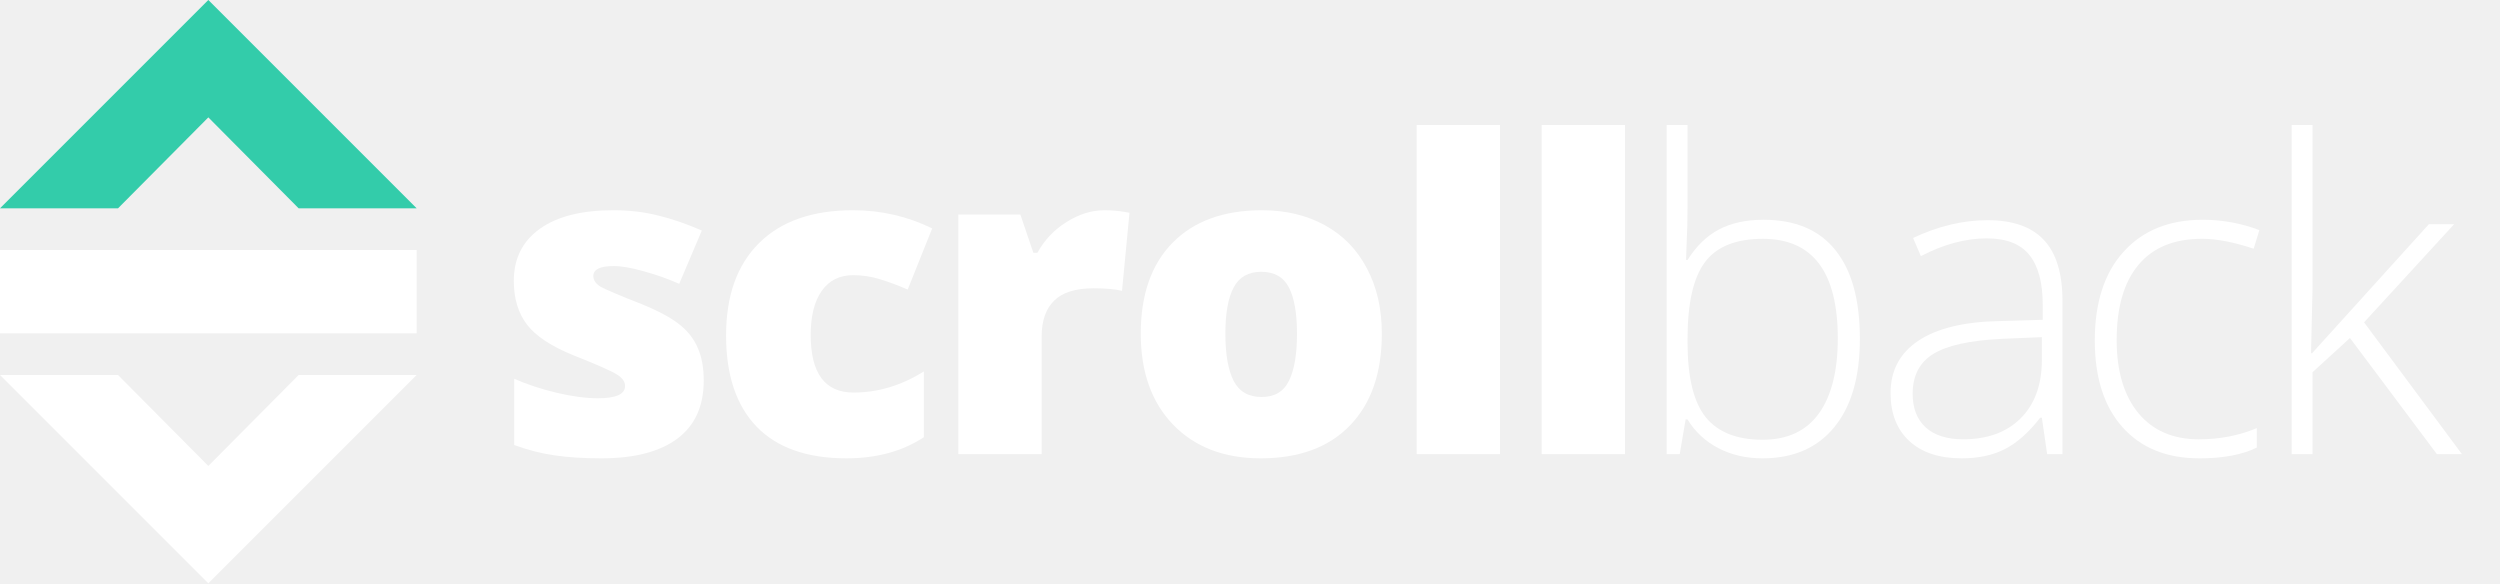
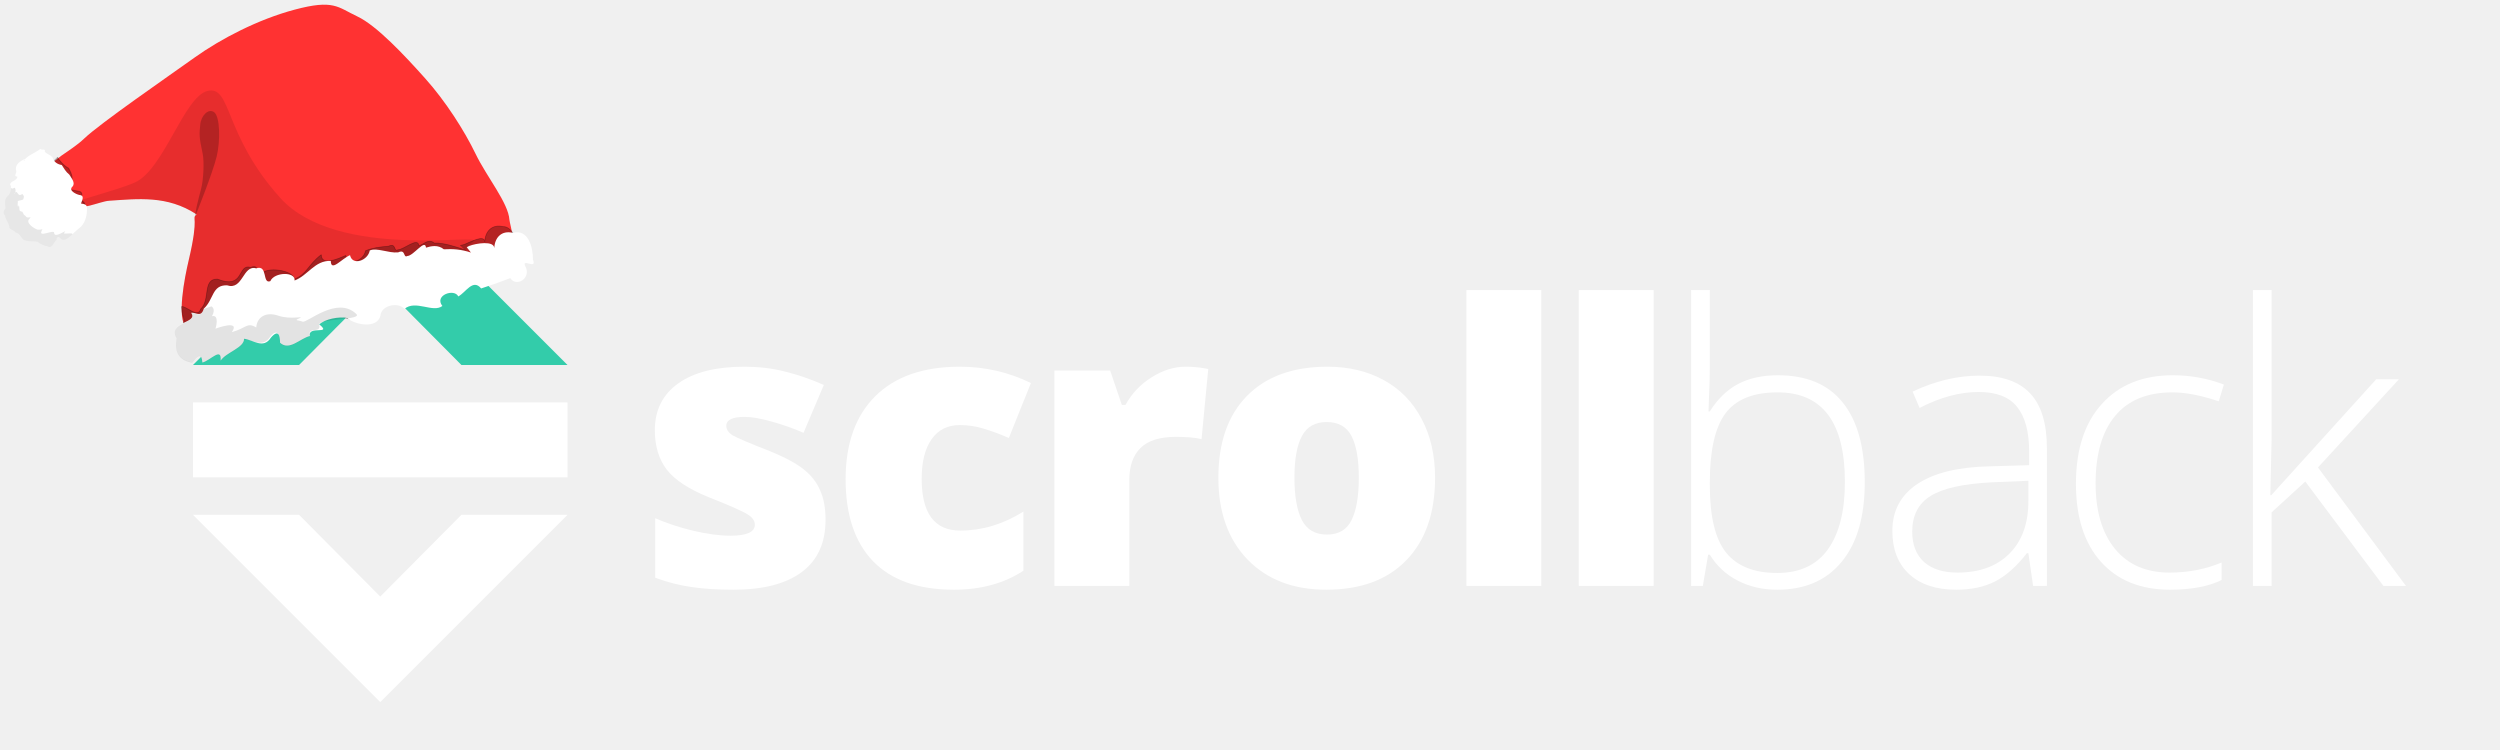
- <svg xmlns="http://www.w3.org/2000/svg" xmlns:xlink="http://www.w3.org/1999/xlink" width="240" height="56">
-   <defs>
-     <path id="0" d="m 37.779,1038.829 c -1e-5,1.232 -0.423,2.162 -1.269,2.792 -0.846,0.629 -2.06,0.944 -3.642,0.944 -0.859,0 -1.606,-0.047 -2.241,-0.142 -0.634,-0.088 -1.282,-0.254 -1.944,-0.497 l 0,-3.178 c 0.621,0.271 1.299,0.494 2.036,0.67 0.743,0.176 1.405,0.264 1.985,0.264 0.866,0 1.299,-0.196 1.299,-0.589 -6e-6,-0.203 -0.123,-0.382 -0.368,-0.538 -0.239,-0.162 -0.941,-0.474 -2.108,-0.934 -1.064,-0.433 -1.808,-0.924 -2.23,-1.472 -0.423,-0.555 -0.634,-1.255 -0.634,-2.102 -1e-6,-1.069 0.416,-1.902 1.248,-2.498 0.832,-0.596 2.009,-0.893 3.53,-0.893 0.764,0 1.48,0.084 2.149,0.254 0.675,0.163 1.374,0.403 2.097,0.721 l -1.085,2.558 c -0.532,-0.237 -1.095,-0.436 -1.688,-0.599 -0.593,-0.169 -1.078,-0.254 -1.453,-0.254 -0.655,0 -0.982,0.159 -0.982,0.477 -4e-6,0.196 0.113,0.365 0.338,0.508 0.232,0.135 0.894,0.416 1.985,0.843 0.812,0.332 1.415,0.657 1.811,0.975 0.402,0.318 0.696,0.694 0.88,1.127 0.191,0.426 0.286,0.948 0.286,1.563" />
-     <path id="1" d="m 56.998,1030.657 c 0.348,0 0.679,0.027 0.992,0.081 l 0.225,0.041 -0.358,3.746 c -0.327,-0.081 -0.781,-0.122 -1.361,-0.122 -0.873,0 -1.507,0.2 -1.903,0.599 -0.396,0.393 -0.593,0.961 -0.593,1.706 l 0,5.655 -4,0 0,-11.502 2.977,0 0.624,1.838 0.194,0 c 0.334,-0.609 0.798,-1.1 1.391,-1.472 0.6,-0.379 1.204,-0.569 1.811,-0.569" />
-     <path id="2" d="m 76,1042.362 -4,0 0,-15.797 4,0 0,15.797" />
-     <path id="3" d="m 88.637,1031.113 c 1.535,0 2.69,0.487 3.465,1.462 0.781,0.968 1.172,2.386 1.172,4.254 -9e-6,1.834 -0.411,3.249 -1.232,4.244 -0.815,0.995 -1.963,1.492 -3.445,1.492 -0.781,0 -1.485,-0.162 -2.111,-0.487 -0.626,-0.325 -1.121,-0.785 -1.485,-1.381 l -0.091,0 -0.283,1.665 -0.626,0 0,-15.797 1,0 0,3.97 c -3e-6,0.596 -0.013,1.144 -0.04,1.645 l -0.03,0.863 0.071,0 c 0.418,-0.663 0.919,-1.151 1.505,-1.462 0.593,-0.311 1.303,-0.467 2.131,-0.467 m -0.02,0.914 c -1.293,0 -2.219,0.372 -2.778,1.117 -0.559,0.745 -0.838,1.973 -0.838,3.685 l 0,0.173 c -3e-6,1.665 0.29,2.86 0.869,3.584 0.586,0.724 1.495,1.086 2.727,1.086 1.199,0 2.101,-0.42 2.707,-1.259 0.606,-0.846 0.909,-2.047 0.909,-3.604 -9e-6,-3.188 -1.199,-4.782 -3.596,-4.782" />
-     <path id="4" d="m 109.57,1042.565 c -1.569,0 -2.798,-0.497 -3.687,-1.492 -0.889,-0.995 -1.333,-2.382 -1.333,-4.162 0,-1.827 0.461,-3.249 1.384,-4.264 0.923,-1.022 2.185,-1.533 3.788,-1.533 0.95,0 1.859,0.166 2.727,0.497 l -0.273,0.893 c -0.95,-0.318 -1.775,-0.477 -2.475,-0.477 -1.347,0 -2.367,0.42 -3.061,1.259 -0.694,0.832 -1.04,2.034 -1.04,3.604 -1e-5,1.489 0.347,2.656 1.04,3.503 0.694,0.839 1.663,1.259 2.909,1.259 0.997,0 1.923,-0.179 2.778,-0.538 l 0,0.934 c -0.7,0.345 -1.62,0.518 -2.758,0.518" />
-     <path id="5" d="m 14,1020.362 -10,10 5.665,0 4.335,-4.366 4.335,4.366 5.665,0 z" fill="#33ccaa" />
-     <path id="6" d="m 14,1048.362 -10,-10 5.665,0 4.335,4.366 4.335,-4.366 5.665,0 z" />
-   </defs>
-   <g>
-     <use transform="matrix(2,0,0,2,-7.999994,-2041.13)" height="372.05" width="524.41" xlink:href="#0" fill="#ffffff" />
-     <path d="m 81.264,44 c -3.792,0 -6.671,-1.015 -8.635,-3.046 -1.951,-2.03 -2.926,-4.948 -2.926,-8.751 -2e-6,-3.817 1.057,-6.775 3.172,-8.873 2.114,-2.098 5.123,-3.147 9.024,-3.147 2.687,0 5.218,0.582 7.592,1.746 l -2.353,5.868 c -0.969,-0.42 -1.862,-0.751 -2.681,-0.995 -0.819,-0.257 -1.671,-0.386 -2.558,-0.386 -1.296,0 -2.299,0.501 -3.008,1.503 -0.709,1.002 -1.064,2.416 -1.064,4.243 -8e-6,3.682 1.371,5.523 4.113,5.523 2.346,0 4.597,-0.677 6.753,-2.03 l 0,6.315 C 86.632,43.323 84.156,44 81.264,44" fill="#ffffff" />
-     <use transform="matrix(2,0,0,2,-7.999994,-2041.13)" height="372.05" width="524.41" xlink:href="#1" fill="#ffffff" />
-     <path d="m 132.656,32.041 c -2e-5,3.763 -1.023,6.7 -3.069,8.812 C 127.553,42.951 124.702,44 121.033,44 c -3.52,0 -6.323,-1.076 -8.41,-3.228 -2.074,-2.152 -3.11,-5.063 -3.11,-8.731 -1e-5,-3.75 1.016,-6.66 3.049,-8.731 2.046,-2.085 4.911,-3.127 8.594,-3.127 2.278,0 4.29,0.48 6.037,1.442 1.746,0.961 3.09,2.342 4.031,4.142 0.955,1.787 1.432,3.878 1.432,6.274 m -15.02,0 c -1e-5,1.976 0.266,3.485 0.798,4.528 0.532,1.029 1.426,1.543 2.681,1.543 1.241,0 2.114,-0.514 2.619,-1.543 0.518,-1.042 0.778,-2.552 0.778,-4.528 -2e-5,-1.963 -0.259,-3.445 -0.778,-4.447 -0.518,-1.002 -1.405,-1.502 -2.66,-1.502 -1.228,0 -2.108,0.501 -2.64,1.502 -0.532,0.988 -0.798,2.47 -0.798,4.447" fill="#ffffff" />
-     <use transform="matrix(2,0,0,2,-7.999994,-2041.13)" height="372.05" width="524.41" xlink:href="#2" fill="#ffffff" />
-     <path d="m 156,43.594 -8,0 0,-31.594 8,0 0,31.594" fill="#ffffff" />
-     <use transform="matrix(2,0,0,2,-7.999994,-2041.13)" height="372.05" width="524.41" xlink:href="#3" fill="#ffffff" />
-     <path d="m 196.525,43.594 -0.505,-3.492 -0.162,0 c -1.104,1.421 -2.243,2.43 -3.414,3.025 -1.158,0.582 -2.532,0.873 -4.121,0.873 -2.155,0 -3.832,-0.555 -5.031,-1.665 -1.199,-1.11 -1.798,-2.646 -1.798,-4.609 0,-2.152 0.889,-3.824 2.667,-5.015 1.791,-1.191 4.377,-1.821 7.758,-1.888 l 4.182,-0.122 0,-1.462 c -2e-5,-2.098 -0.424,-3.682 -1.273,-4.751 -0.849,-1.069 -2.216,-1.604 -4.101,-1.604 -2.034,0 -4.142,0.569 -6.324,1.706 l -0.748,-1.746 c 2.411,-1.137 4.795,-1.706 7.152,-1.706 2.411,0 4.209,0.629 5.394,1.888 1.199,1.259 1.798,3.221 1.798,5.888 l 0,14.68 -1.475,0 m -8.081,-1.421 c 2.344,0 4.189,-0.67 5.536,-2.01 1.36,-1.354 2.041,-3.228 2.041,-5.624 l 0,-2.173 -3.839,0.162 c -3.084,0.15 -5.287,0.636 -6.606,1.462 -1.306,0.812 -1.96,2.085 -1.96,3.817 -2e-5,1.381 0.418,2.457 1.253,3.228 0.849,0.758 2.041,1.137 3.576,1.137" fill="#ffffff" />
-     <use transform="matrix(2,0,0,2,-7.999994,-2041.13)" height="372.05" width="524.41" xlink:href="#4" fill="#ffffff" />
-     <path d="m 221.96,33.909 11.213,-12.386 2.424,0 -8.647,9.421 9.394,12.65 -2.404,0 -8.344,-11.147 -3.596,3.289 0,7.858 -2,0 0,-31.594 2,0 0,15.838 -0.141,6.071 0.101,0" fill="#ffffff" />
-   </g>
-   <g>
-     <use transform="matrix(2,0,0,2,-7.999994,-2040.724)" height="372.05" width="524.41" xlink:href="#5" />
-     <path d="m 0,24 0,8 40,0 0,-8 z" fill="#ffffff" />
-     <use transform="matrix(2,0,0,2,-7.999994,-2040.724)" height="372.05" width="524.41" xlink:href="#6" fill="#ffffff" />
+ <svg xmlns="http://www.w3.org/2000/svg" width="267px" height="80px" version="1.1" xml:space="preserve" style="fill-rule:evenodd;clip-rule:evenodd;stroke-miterlimit:1.414;">
+   <g id="svg2">
+     <g id="g3840">
+       <g id="g3046">
+         <g id="g13">
+           <g id="use15">
+             <path d="M88.169,55.509C88.169,57.972 87.323,59.833 85.631,61.092C83.94,62.351 81.511,62.981 78.346,62.981C76.627,62.981 75.134,62.887 73.865,62.696C72.596,62.52 71.3,62.189 69.977,61.701L69.977,55.346C71.219,55.888 72.576,56.334 74.049,56.686C75.536,57.038 76.859,57.214 78.019,57.214C79.751,57.214 80.618,56.822 80.618,56.036C80.618,55.63 80.372,55.272 79.881,54.96C79.404,54.636 77.999,54.013 75.666,53.092C73.538,52.226 72.051,51.245 71.205,50.148C70.359,49.038 69.936,47.637 69.936,45.945C69.936,43.806 70.768,42.141 72.433,40.95C74.097,39.759 76.45,39.164 79.492,39.164C81.02,39.164 82.453,39.332 83.79,39.671C85.14,39.996 86.538,40.477 87.984,41.113L85.815,46.229C84.751,45.756 83.626,45.356 82.439,45.031C81.252,44.693 80.284,44.524 79.533,44.524C78.224,44.524 77.569,44.842 77.569,45.478C77.569,45.871 77.794,46.209 78.244,46.493C78.708,46.764 80.031,47.326 82.214,48.179C83.837,48.842 85.045,49.492 85.836,50.128C86.641,50.764 87.227,51.515 87.596,52.382C87.978,53.234 88.169,54.277 88.169,55.509" style="fill:white;fill-rule:nonzero;" />
+           </g>
+           <path id="path17" d="M101.874,62.981C98.081,62.981 95.203,61.965 93.239,59.935C91.288,57.905 90.312,54.987 90.312,51.184C90.312,47.367 91.37,44.409 93.484,42.311C95.599,40.213 98.607,39.164 102.508,39.164C105.196,39.164 107.726,39.746 110.1,40.91L107.747,46.778C106.778,46.358 105.885,46.026 105.066,45.783C104.248,45.525 103.395,45.397 102.508,45.397C101.212,45.397 100.21,45.898 99.5,46.9C98.791,47.901 98.436,49.316 98.436,51.143C98.436,54.825 99.807,56.666 102.549,56.666C104.896,56.666 107.146,55.989 109.302,54.636L109.302,60.95C107.242,62.304 104.766,62.981 101.874,62.981" style="fill:white;fill-rule:nonzero;" />
+           <g id="use19">
+             <path d="M126.606,39.164C127.302,39.164 127.964,39.218 128.591,39.326L129.041,39.408L128.325,46.9C127.67,46.738 126.763,46.656 125.604,46.656C123.858,46.656 122.589,47.056 121.798,47.854C121.006,48.64 120.611,49.777 120.611,51.265L120.611,62.575L112.61,62.575L112.61,39.57L118.564,39.57L119.813,43.245L120.202,43.245C120.87,42.027 121.798,41.046 122.984,40.301C124.185,39.543 125.392,39.164 126.606,39.164" style="fill:white;fill-rule:nonzero;" />
+           </g>
+           <path id="path21" d="M153.266,51.021C153.266,54.784 152.243,57.722 150.196,59.833C148.164,61.932 145.312,62.981 141.643,62.981C138.123,62.981 135.32,61.905 133.232,59.752C131.159,57.6 130.122,54.69 130.122,51.021C130.122,47.272 131.138,44.361 133.171,42.29C135.217,40.206 138.082,39.164 141.766,39.164C144.044,39.164 146.056,39.644 147.802,40.605C149.548,41.566 150.892,42.947 151.833,44.747C152.788,46.534 153.266,48.625 153.266,51.021M138.246,51.021C138.246,52.998 138.512,54.507 139.044,55.549C139.576,56.578 140.47,57.092 141.725,57.092C142.966,57.092 143.839,56.578 144.344,55.549C144.862,54.507 145.121,52.998 145.121,51.021C145.121,49.058 144.862,47.576 144.344,46.575C143.825,45.573 142.939,45.072 141.684,45.072C140.456,45.072 139.576,45.573 139.044,46.575C138.512,47.563 138.246,49.045 138.246,51.021" style="fill:white;fill-rule:nonzero;" />
+           <g id="use23">
+             <path d="M164.61,62.575L156.61,62.575L156.61,30.981L164.61,30.981" style="fill:white;fill-rule:nonzero;" />
+           </g>
+           <path id="path25" d="M176.61,62.575L168.61,62.575L168.61,30.981L176.61,30.981" style="fill:white;fill-rule:nonzero;" />
+           <g id="use27">
+             <path d="M189.883,40.077C192.954,40.077 195.264,41.052 196.813,43.001C198.375,44.937 199.157,47.773 199.157,51.509C199.157,55.177 198.335,58.006 196.692,59.996C195.062,61.986 192.766,62.981 189.803,62.981C188.24,62.981 186.833,62.656 185.58,62.006C184.327,61.356 183.338,60.436 182.61,59.245L182.428,59.245L181.863,62.575L180.61,62.575L180.61,30.981L182.61,30.981L182.61,38.92C182.61,40.111 182.583,41.207 182.529,42.209L182.469,43.935L182.61,43.935C183.445,42.609 184.449,41.634 185.621,41.011C186.806,40.389 188.227,40.077 189.883,40.077M189.843,41.905C187.257,41.905 185.405,42.649 184.287,44.138C183.169,45.627 182.61,48.084 182.61,51.509L182.61,51.854C182.61,55.184 183.189,57.573 184.348,59.021C185.52,60.47 187.338,61.194 189.803,61.194C192.2,61.194 194.005,60.355 195.217,58.676C196.429,56.984 197.035,54.581 197.035,51.468C197.035,45.092 194.638,41.905 189.843,41.905" style="fill:white;fill-rule:nonzero;" />
+           </g>
+           <path id="path29" d="M217.135,62.575L216.63,59.082L216.469,59.082C215.364,60.503 214.226,61.512 213.054,62.108C211.896,62.69 210.522,62.981 208.933,62.981C206.778,62.981 205.101,62.426 203.902,61.316C202.703,60.206 202.104,58.669 202.104,56.706C202.104,54.554 202.993,52.882 204.771,51.691C206.562,50.5 209.148,49.871 212.529,49.803L216.711,49.681L216.711,48.219C216.711,46.121 216.287,44.537 215.438,43.468C214.59,42.398 213.223,41.864 211.337,41.864C209.303,41.864 207.195,42.432 205.013,43.569L204.266,41.823C206.677,40.686 209.061,40.118 211.418,40.118C213.829,40.118 215.627,40.747 216.812,42.006C218.011,43.265 218.61,45.227 218.61,47.894L218.61,62.574M209.054,61.153C211.398,61.153 213.243,60.483 214.59,59.143C215.95,57.789 216.63,55.914 216.63,53.518L216.63,51.346L212.792,51.508C209.707,51.658 207.505,52.144 206.185,52.97C204.879,53.782 204.225,55.054 204.225,56.787C204.225,58.168 204.643,59.244 205.478,60.015C206.327,60.773 207.519,61.152 209.054,61.152" style="fill:white;fill-rule:nonzero;" />
+           <g id="use31">
+             <path d="M231.751,62.981C228.613,62.981 226.155,61.986 224.377,59.996C222.599,58.006 221.71,55.231 221.71,51.671C221.71,48.016 222.633,45.174 224.478,43.143C226.323,41.099 228.849,40.077 232.054,40.077C233.953,40.077 235.772,40.409 237.509,41.072L236.964,42.859C235.064,42.223 233.415,41.905 232.014,41.905C229.32,41.905 227.279,42.744 225.892,44.422C224.505,46.087 223.811,48.49 223.811,51.63C223.811,54.609 224.505,56.943 225.892,58.636C227.279,60.314 229.219,61.153 231.711,61.153C233.704,61.153 235.556,60.794 237.267,60.077L237.267,61.945C235.866,62.635 234.027,62.981 231.751,62.981" style="fill:white;fill-rule:nonzero;" />
+           </g>
+           <path id="path33" d="M242.57,52.889L253.783,40.504L256.207,40.504L247.56,49.925L256.955,62.575L254.55,62.575L246.206,51.427L242.61,54.717L242.61,62.575L240.61,62.575L240.61,30.981L242.61,30.981L242.61,46.818L242.469,52.889" style="fill:white;fill-rule:nonzero;" />
+         </g>
+         <g id="use35">
+           <path d="M40.61,18.981L20.61,38.981L31.94,38.981L40.61,30.248L49.281,38.981L60.61,38.981Z" style="fill:rgb(51,204,170);fill-rule:nonzero;" />
+         </g>
+         <rect id="path37" x="20.61" y="42.98" width="40" height="8" style="fill:white;fill-rule:nonzero;" />
+         <g id="use39">
+           <path d="M40.61,74.981L20.61,54.981L31.94,54.981L40.61,63.713L49.281,54.981L60.61,54.981Z" style="fill:white;fill-rule:nonzero;" />
+         </g>
+       </g>
+       <g>
+         <path id="path1309" d="M31.449,1.035C27.567,2.074 23.587,4.141 20.788,6.142C17.988,8.143 10.675,13.185 9.006,14.783C7.387,16.332 5.475,16.873 4.638,18.782C4.316,19.518 6.826,21.739 7.318,21.969C8.595,22.568 10.676,21.507 11.626,21.443C14.708,21.238 17.866,20.839 20.988,22.893C20.41,23.461 21.328,22.85 20.147,27.824C19.73,29.578 18.821,34.129 19.939,34.997C21.049,35.86 21.728,32.497 22.831,33.012C22.831,33.013 22.831,33.015 22.831,33.015L22.829,33.023C22.83,33.023 22.832,33.023 22.833,33.023C22.836,33.024 22.843,33.024 22.85,33.023C22.852,33.024 22.855,33.023 22.857,33.024C22.865,33.028 22.872,33.032 22.88,33.036L22.887,33.019C23.409,32.887 27.482,31.142 31.201,31.844C33.297,32.239 36.64,31.13 38.563,30.552C41.614,29.634 45.895,28.805 48.612,28.758C50.613,28.723 52.423,27.621 54.348,27.493C55.484,27.417 54.431,23.856 54.407,23.48C54.295,21.672 51.981,18.893 50.789,16.424C49.597,13.956 47.6,10.821 45.4,8.364C43.2,5.906 40.233,2.724 38.143,1.745C36.054,0.765 35.663,-0.093 31.449,1.035Z" style="fill:rgb(255,50,50);" />
+         <path id="path5882" d="M22.172,9.71C19.653,10.304 17.495,18.134 14.391,19.496C12.36,20.386 6.826,21.739 7.318,21.969C8.595,22.568 10.676,21.507 11.626,21.443C14.708,21.238 17.866,20.839 20.988,22.893C20.6,23.275 20.887,23.124 20.758,24.493C20.696,25.161 20.534,26.192 20.147,27.824C19.73,29.578 18.821,34.129 19.939,34.997C21.049,35.86 21.728,32.497 22.831,33.012C22.831,33.013 22.831,33.015 22.831,33.015L22.829,33.023C22.83,33.023 22.832,33.023 22.833,33.023C22.836,33.024 22.843,33.024 22.85,33.023C22.852,33.024 22.855,33.023 22.857,33.024C22.865,33.028 22.872,33.032 22.88,33.036L22.887,33.019C23.409,32.887 27.482,31.142 31.201,31.844C33.297,32.239 36.64,31.13 38.563,30.552C41.614,29.634 45.895,28.805 48.612,28.758C50.613,28.723 52.423,27.621 54.348,27.493C55.484,27.417 47.29,28.1 50.556,25.803C52.004,24.784 36.051,27.927 29.926,21.13C23.861,14.399 24.751,9.103 22.172,9.71Z" style="fill:rgb(14,0,0);fill-opacity:0.101;" />
+         <path id="path5878" d="M4.897,17.946C5.388,18.262 8.682,22.315 9.072,22.032C9.119,21.584 8.734,21.408 8.464,21.357C8.826,20.909 8.894,20.442 8.266,20.401C7.57,20.282 6.81,20.198 7.557,19.469C7.902,19.061 7.534,18.336 7.322,17.967C6.765,17.675 6.346,17.145 6.117,16.786" style="fill:black;fill-opacity:0.27;stroke-width:0.11px;stroke:black;stroke-opacity:0.27;" />
+         <path id="path5003" d="M49.617,26.674C48.587,26.319 47.295,25.909 46.385,25.963C45.76,25.45 45.28,26.083 44.738,26.251C44.647,25.262 43.148,26.669 42.487,26.678C42.019,26.939 42.342,25.898 41.502,26.294C40.458,26.39 39.812,26.46 39.037,26.786C38.851,27.863 37.179,28.469 36.929,27.289C36.017,27.675 34.322,28.424 34.311,27.203C32.851,28.304 32.805,29.299 31.38,29.83C31.506,28.877 28.289,28.365 27.851,29.365C26.968,29.711 28.034,28.112 26.759,28.552C25.322,28.145 26.158,30.962 23.228,29.81C21.597,29.759 22.5,32.057 21.423,33.019C21.137,34.031 19.892,32.667 19.388,32.742C19.506,34.345 19.859,33.802 19.488,34.892C19.266,36.258 18.969,36.942 20.515,37.226C21.015,36.567 20.489,36.846 20.601,38.062C21.494,37.809 22.666,36.363 22.546,37.849C23.151,36.953 25.068,36.485 25.044,35.519C26.014,35.618 27.103,36.672 27.922,35.391C28.744,34.445 29.926,34.006 29.938,34.737C30.938,35.645 31.038,35.461 32.077,35.23C31.809,34.059 34.508,35.15 33.083,33.984C33.649,33.433 35.181,33.111 36.067,33.302C36.85,34.411 39.237,34.503 39.608,33.067C39.686,31.938 41.498,31.552 42.176,32.333C43.355,31.328 45.213,32.788 46.227,32.018C45.316,30.867 47.516,30.115 47.927,30.997C48.734,30.576 49.485,29.059 50.368,30.145C51.383,29.823 52.623,29.376 53.482,29.04C54.127,30.074 55.796,29.01 55.073,27.759C54.681,26.866 56.359,28.199 55.902,27.065C55.382,25.846 54.653,24.151 53.759,24.207C52.541,23.911 51.819,24.71 51.769,25.841C51.753,25.015 50.315,25.82 49.56,26.119L49.147,26.215" style="fill:black;fill-opacity:0.294;stroke-width:0.08px;stroke:black;stroke-opacity:0.294;" />
+         <path id="path1307" d="M50.297,26.976C49.268,26.62 48.314,26.571 47.404,26.625C46.778,26.112 46.036,26.28 45.495,26.449C45.404,25.46 44.166,27.331 43.506,27.339C43.037,27.601 43.36,26.56 42.52,26.956C41.476,27.052 40.266,26.422 39.491,26.748C39.305,27.825 37.633,28.432 37.383,27.252C36.471,27.637 35.34,29.085 35.329,27.865C33.618,27.792 32.885,29.428 31.46,29.959C31.586,29.006 29.308,29.026 28.869,30.027C27.986,30.372 28.634,28.221 27.359,28.66C25.922,28.254 25.961,31.038 24.246,30.472C22.615,30.421 22.843,31.998 21.766,32.961C21.479,33.973 20.91,33.328 20.407,33.404C21.236,34.548 17.866,34.31 18.866,36.074C18.645,37.44 18.983,38.422 20.528,38.706C21.029,38.048 21.508,37.508 21.62,38.724C22.512,38.471 23.685,37.025 23.564,38.511C24.17,37.614 26.086,37.147 26.062,36.181C27.032,36.28 28.121,37.334 28.94,36.053C29.762,35.107 29.898,35.879 29.911,36.61C30.91,37.518 32.056,36.123 33.095,35.892C32.828,34.721 35.527,35.811 34.101,34.646C34.667,34.094 36.2,33.772 37.085,33.964C37.862,34.681 40.255,35.165 40.627,33.729C40.704,32.6 42.517,32.214 43.194,32.994C44.373,31.989 46.232,33.45 47.246,32.679C46.334,31.529 48.534,30.777 48.945,31.659C49.752,31.238 50.503,29.721 51.386,30.807C52.402,30.485 53.642,30.037 54.501,29.702C55.145,30.736 56.815,29.672 56.091,28.421C55.699,27.527 57.377,28.861 56.92,27.727C56.931,26.43 56.428,24.422 54.777,24.868C53.559,24.573 52.838,25.372 52.787,26.503C52.772,25.677 50.849,25.975 50.095,26.274L49.848,26.402" style="fill:white;" />
+         <path id="path3249" d="M21.76,32.994C21.474,34.006 20.905,33.362 20.401,33.438C21.23,34.582 17.86,34.343 18.86,36.108C18.639,37.474 18.977,38.455 20.523,38.74C21.023,38.081 21.502,37.541 21.614,38.757C22.506,38.504 23.679,37.058 23.558,38.544C24.164,37.648 26.081,37.18 26.056,36.215C27.027,36.313 28.069,37.202 28.888,35.921C29.71,34.975 29.892,35.912 29.905,36.643C30.904,37.551 32.05,36.156 33.089,35.925C32.822,34.755 34.314,35.717 34.095,34.679C33.952,33.999 38.744,34.201 38.055,33.536C35.995,31.549 32.778,34.542 32.313,34.351C31.847,34.16 31.333,34.276 31.983,33.986C32.633,33.696 31.052,34.173 29.734,33.718C28.417,33.263 27.453,33.838 27.365,34.973C26.372,34.373 26.301,35.055 24.755,35.473C25.74,34.072 23.015,35.101 23.015,35.101C23.015,35.101 23.489,33.565 22.636,33.768C23.095,32.967 22.586,32.72 22.586,32.72Z" style="fill:black;fill-opacity:0.112;" />
+         <path id="path2251" d="M5.591,16.819C5.411,16.507 4.851,16.422 4.778,16.157C4.904,15.851 4.411,16.073 4.314,15.904C3.734,16.366 2.934,16.566 2.505,17.2C2.733,17.151 2.733,16.827 2.483,17.066C2.013,17.293 1.559,17.692 1.736,18.261C1.779,18.553 1.401,18.805 1.862,18.874C1.802,19.341 1.081,19.322 1.08,19.734C1.24,20.184 1.17,20.653 0.79,20.969C0.415,21.311 0.569,21.813 0.583,22.228C0.394,22.506 0.288,22.764 0.537,23.028C0.59,23.505 0.996,23.821 1,24.317C1.171,24.577 1.514,24.561 1.69,24.854C2.203,24.897 2.24,25.593 2.728,25.69C3.148,25.823 3.644,25.73 4.022,25.828C4.332,26.072 4.688,26.243 5.078,26.311C5.569,26.615 5.736,25.859 6.033,25.616C6.048,25.235 6.329,25.206 6.517,25.526C6.946,25.809 7.39,25.322 7.697,25.065C7.997,24.746 8.334,24.471 8.668,24.192C9.143,23.671 9.312,22.925 9.285,22.239C9.332,21.809 8.921,21.785 8.651,21.736C8.773,21.375 9.081,20.857 8.453,20.818C8.093,20.727 7.276,20.335 7.744,19.923C8.089,19.531 7.614,19.003 7.402,18.648C7.035,18.364 6.822,17.969 6.594,17.623C6.152,17.555 5.738,17.294 5.625,16.838C5.507,16.476 5.593,16.744 5.63,16.92" style="fill:white;" />
+         <path id="path4128" d="M1.924,21.603C1.703,21.338 2.576,21.463 2.504,21.199C2.629,20.892 2.48,20.879 2.382,20.71C1.803,21.172 1.939,20.079 1.51,20.713C1.738,20.665 1.701,19.862 1.451,20.102C0.981,20.329 1.081,19.322 1.08,19.734C1.24,20.184 1.17,20.653 0.79,20.969C0.415,21.311 0.569,21.813 0.583,22.228C0.394,22.506 0.288,22.764 0.537,23.028C0.59,23.505 0.996,23.821 1,24.317C1.171,24.577 1.514,24.561 1.69,24.854C2.203,24.897 2.24,25.593 2.728,25.69C3.148,25.823 3.644,25.73 4.022,25.828C4.332,26.072 4.688,26.243 5.078,26.311C5.569,26.615 5.736,25.859 6.033,25.616C6.048,25.235 6.329,25.206 6.517,25.526C6.946,25.809 7.39,25.322 7.697,25.065C7.997,24.746 6.544,25.113 6.878,24.834C7.353,24.313 5.807,25.561 5.781,24.875C5.828,24.445 4.071,25.422 4.443,24.667C4.566,24.306 4.656,24.566 4.027,24.527C3.667,24.436 2.673,23.789 3.141,23.377C3.486,22.985 2.955,23.438 2.743,23.084C2.376,22.8 2.611,22.956 2.383,22.611C1.941,22.542 2.135,22.367 2.022,21.911C1.831,22.446 1.887,21.427 1.924,21.603Z" style="fill:black;fill-opacity:0.096;" />
+         <path id="path5880" d="M20.889,23.016C20.889,23.016 22.705,18.513 23.141,16.716C23.55,15.035 23.497,12.469 22.885,11.995C22.274,11.52 21.47,12.341 21.385,13.313C21.3,14.286 21.229,14.531 21.64,16.386C21.826,17.227 21.733,19.221 21.48,20.162C21.227,21.102 20.675,23.245 20.889,23.016Z" style="fill:black;fill-opacity:0.22;" />
+       </g>
+     </g>
  </g>
</svg>
